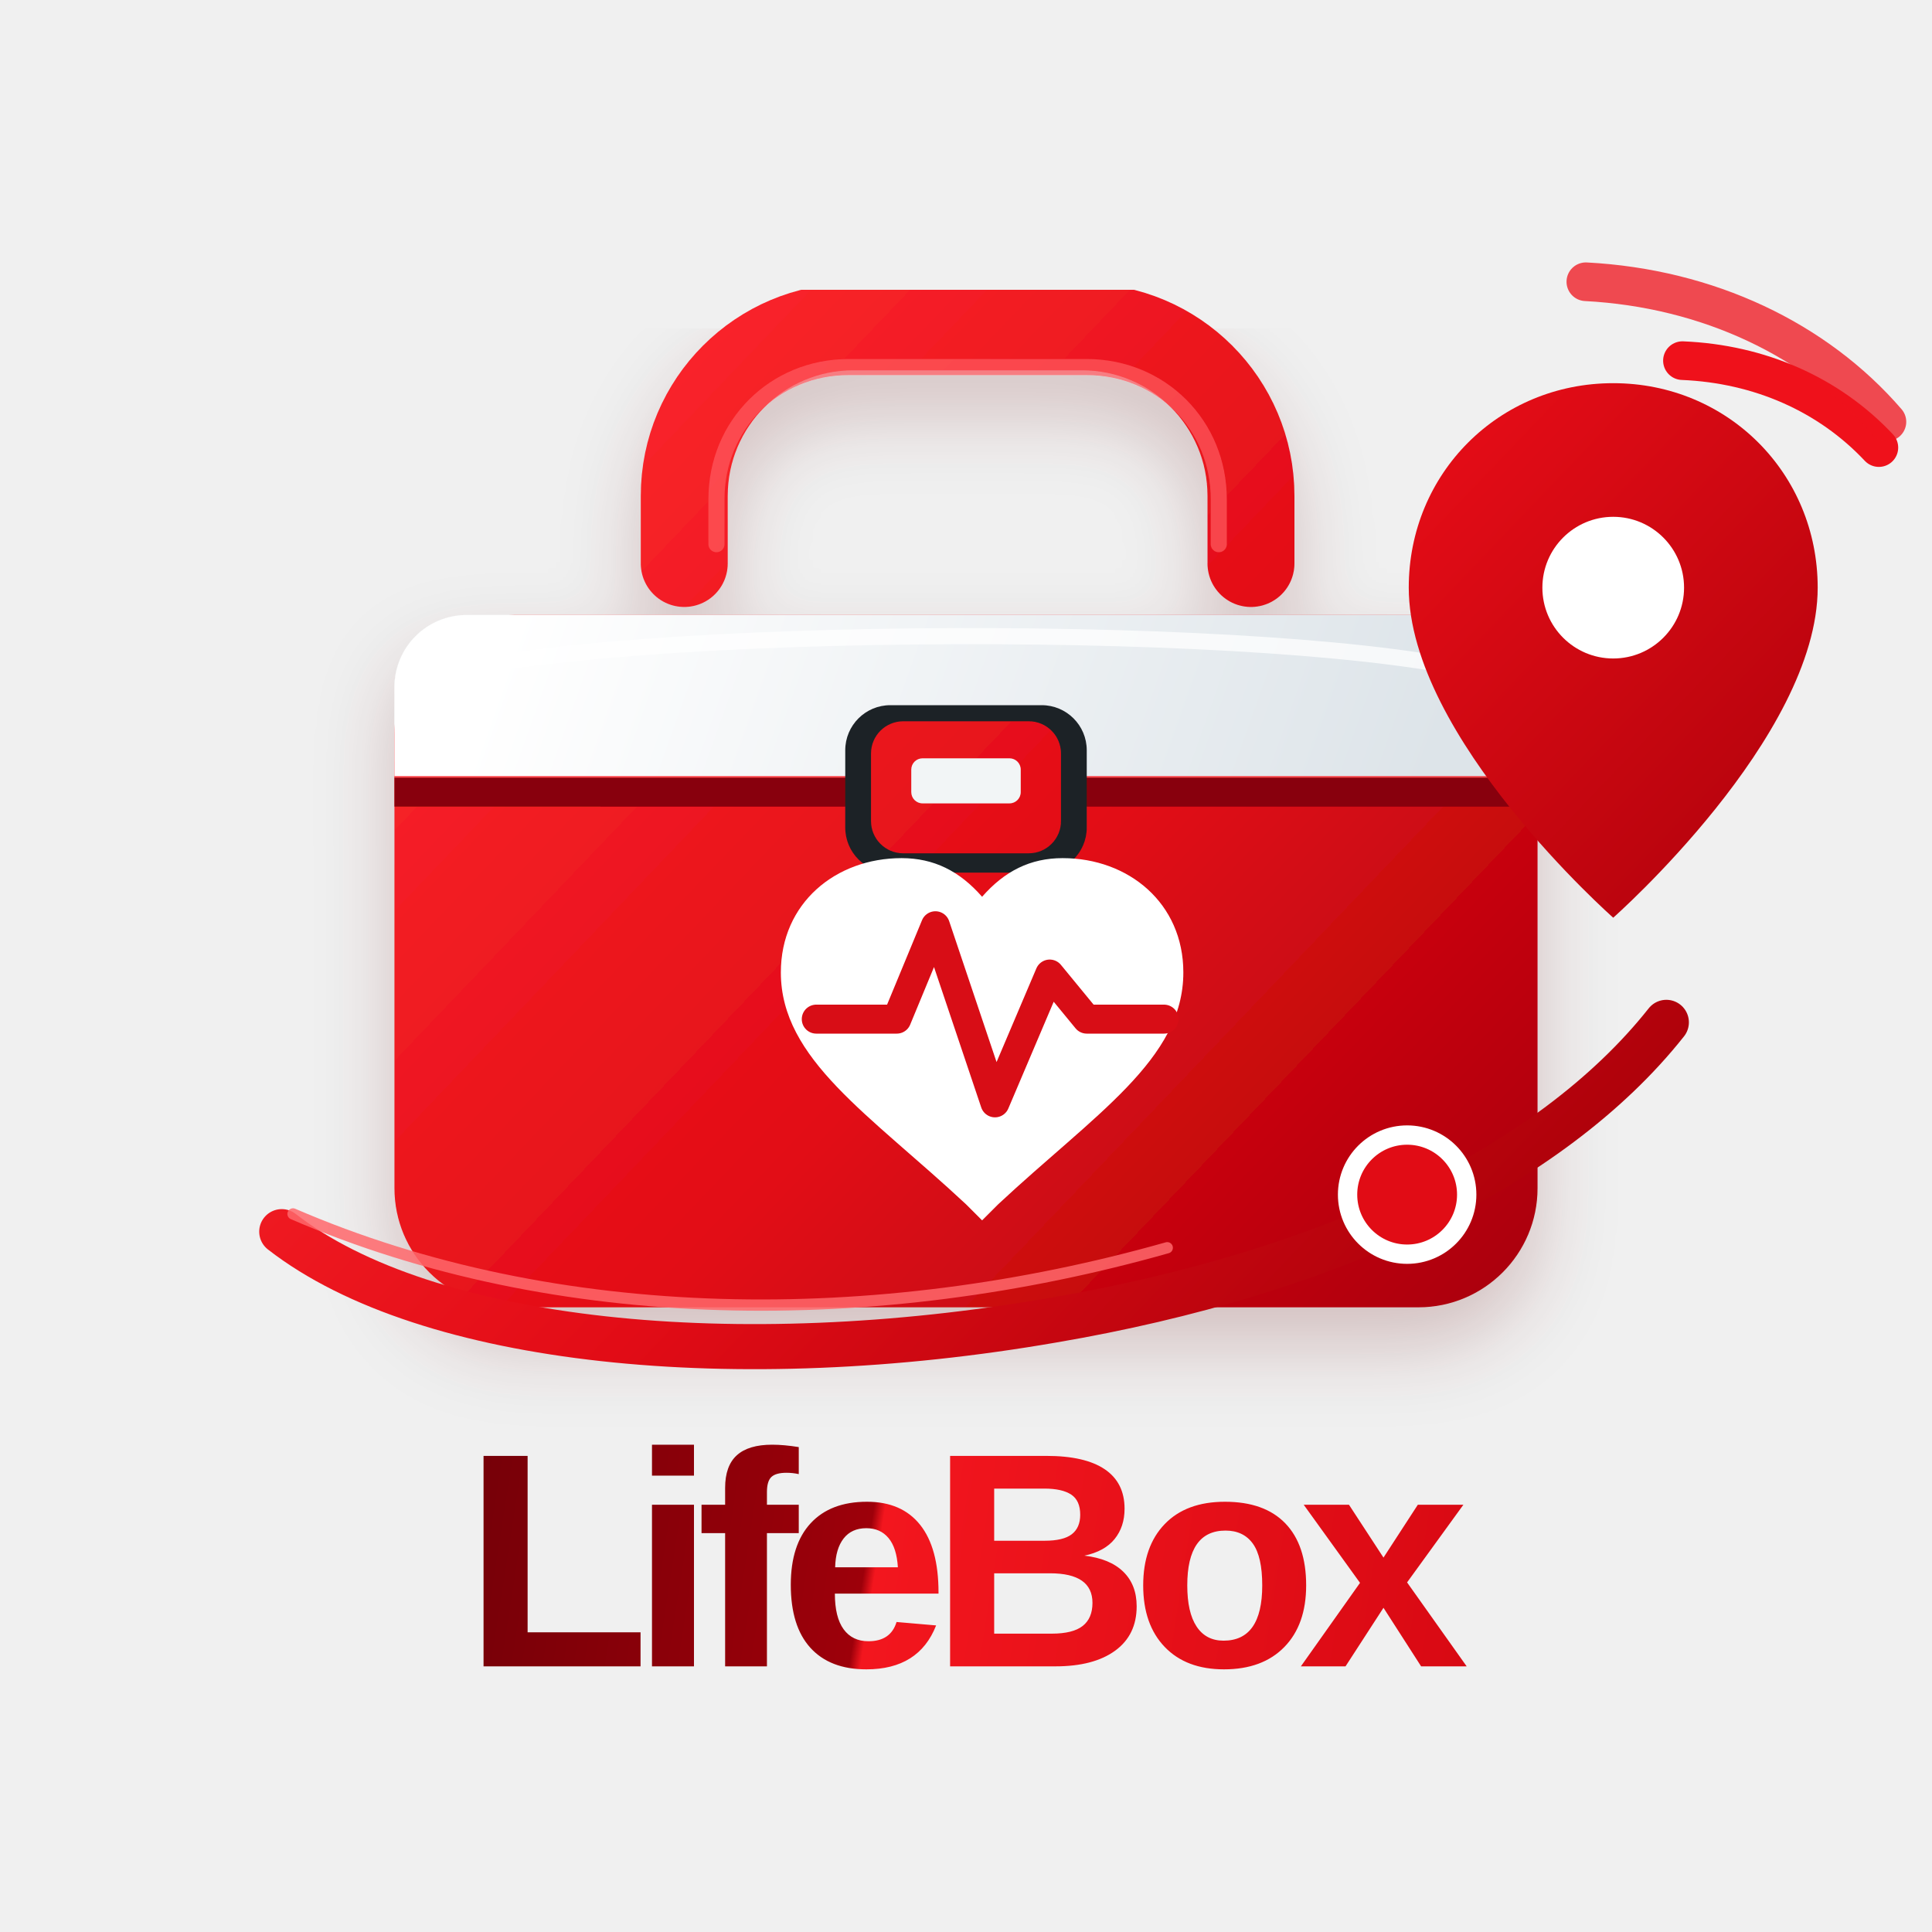
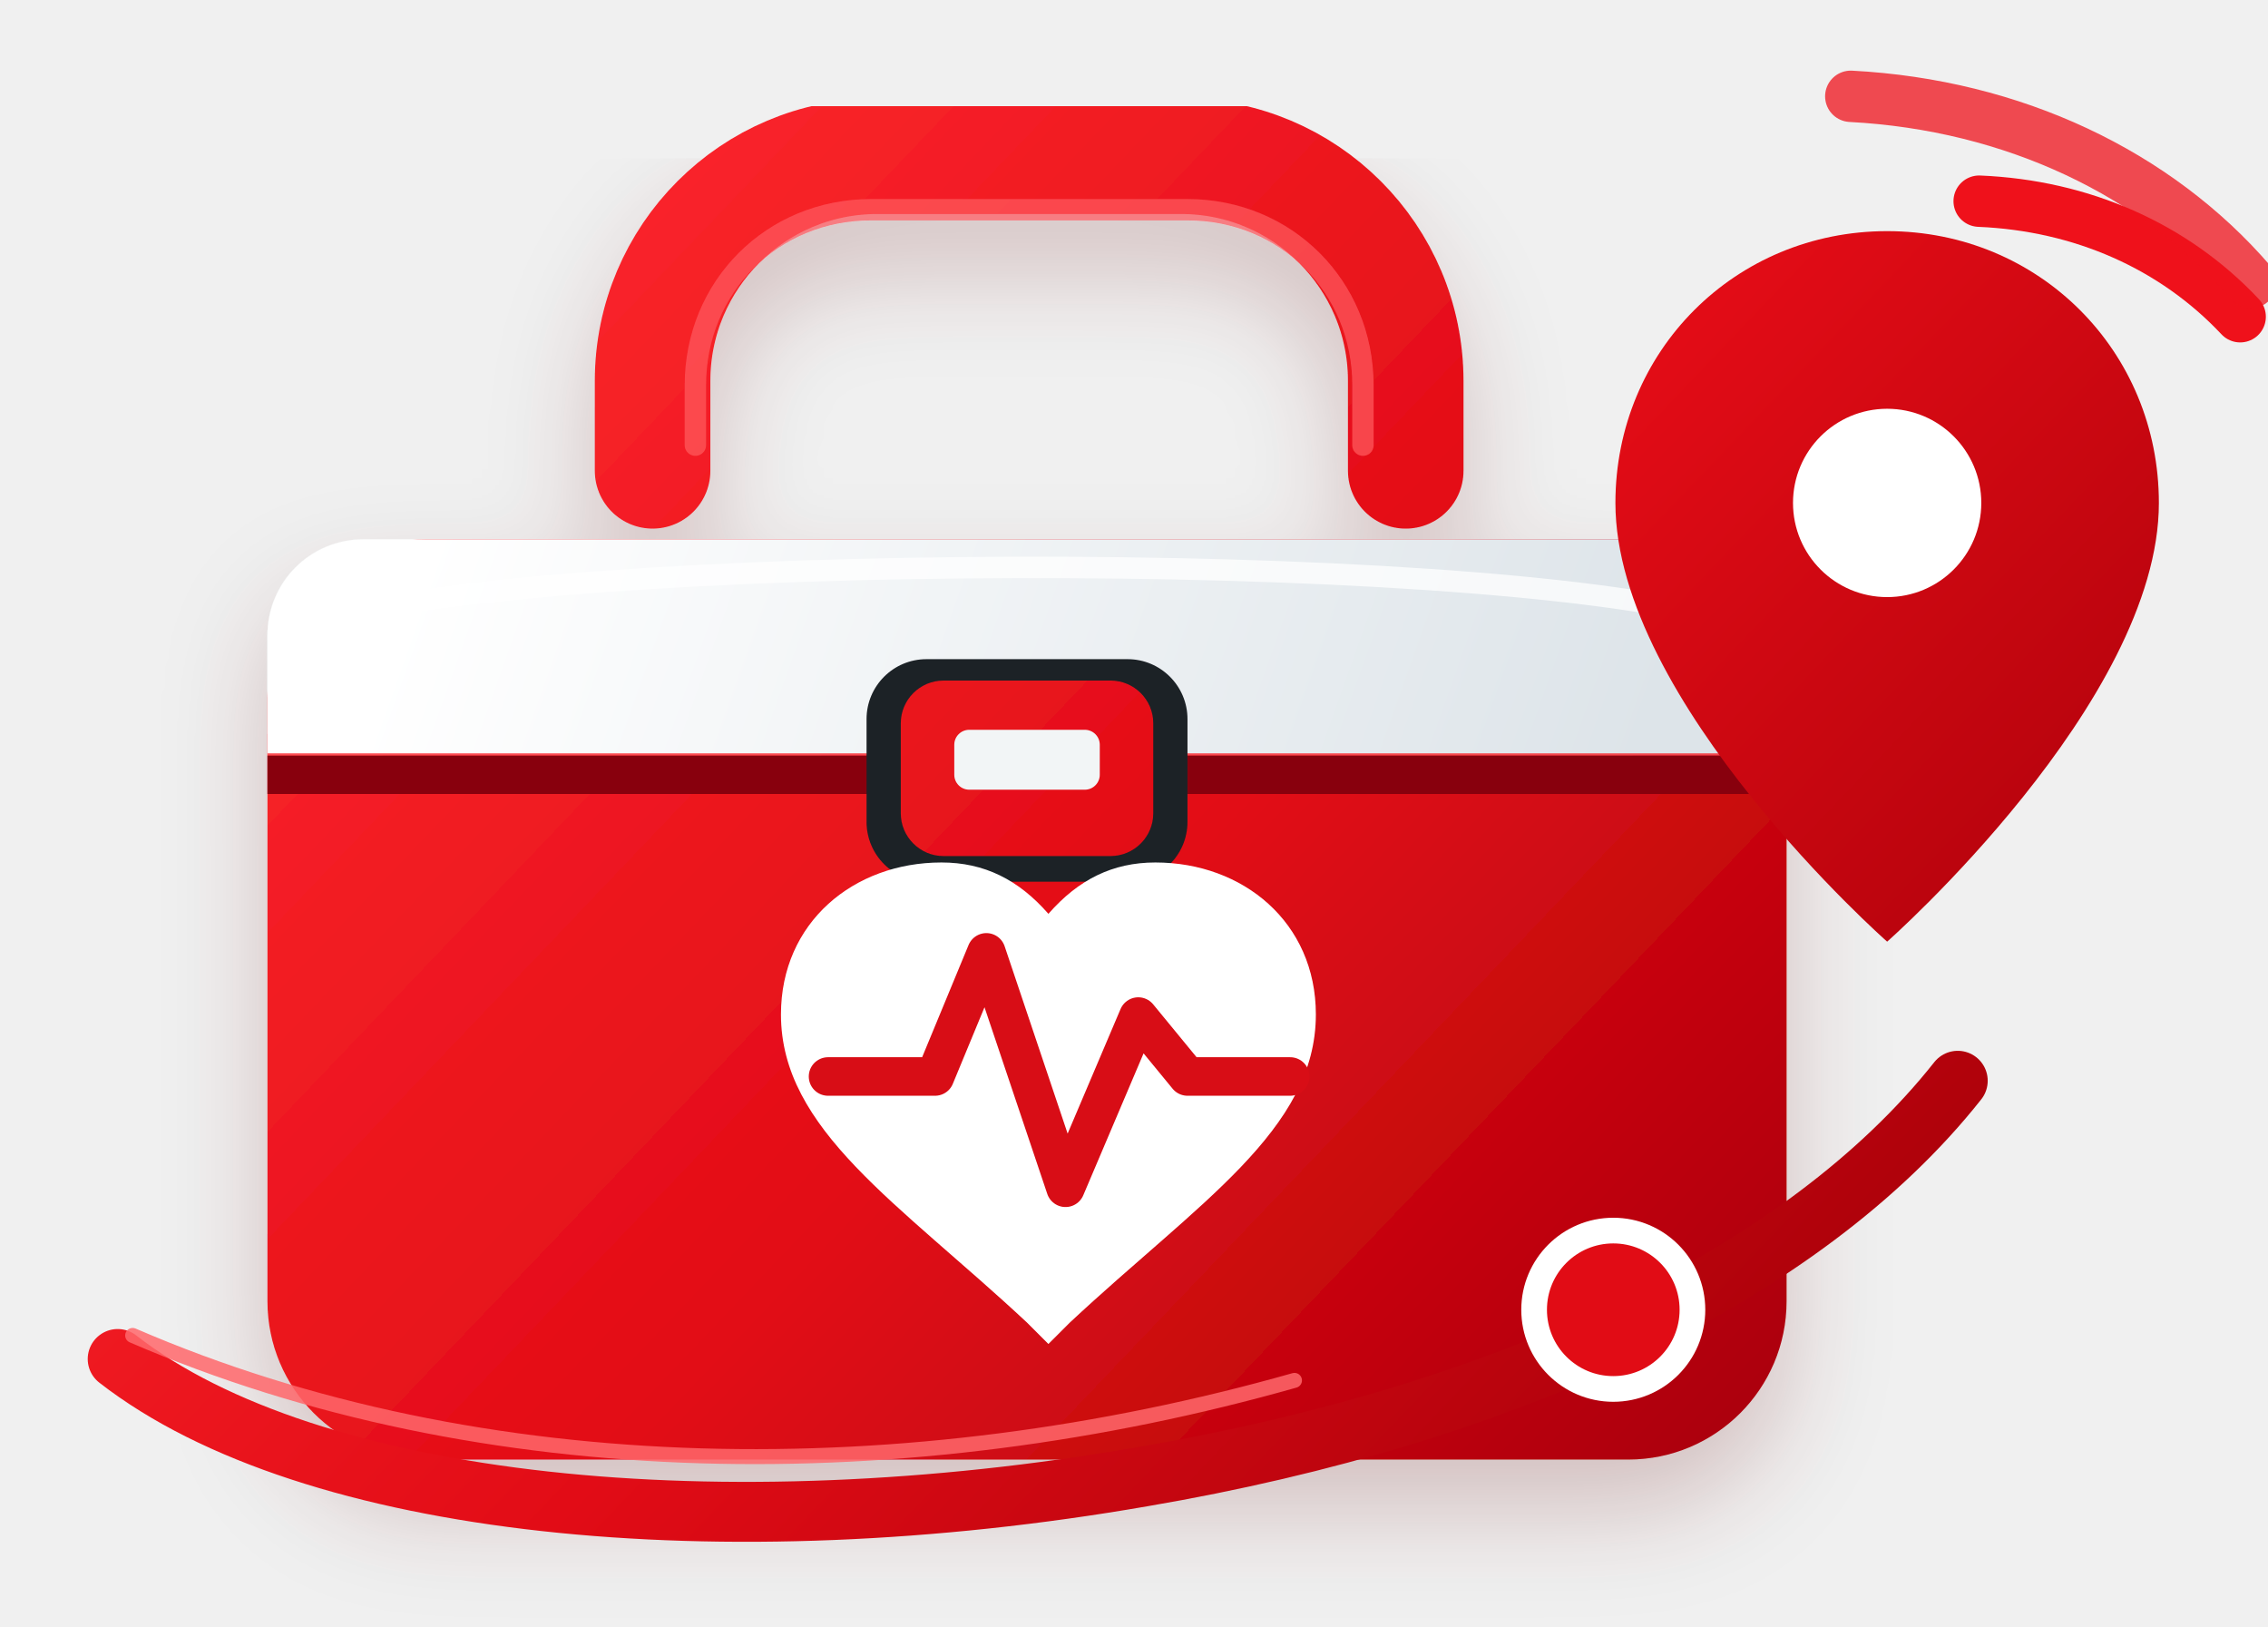
- <svg xmlns="http://www.w3.org/2000/svg" width="1200" height="1200" viewBox="0 0 1200 1200" fill="none">
+ <svg xmlns="http://www.w3.org/2000/svg" width="1060" height="760" viewBox="120 130 1060 760" fill="none">
  <defs>
    <linearGradient id="red" x1="250" y1="260" x2="900" y2="880" gradientUnits="userSpaceOnUse">
      <stop stop-color="#FF2A2F" />
      <stop offset="0.55" stop-color="#E20C16" />
      <stop offset="1" stop-color="#A70009" />
    </linearGradient>
    <linearGradient id="deep" x1="245" y1="900" x2="950" y2="1010" gradientUnits="userSpaceOnUse">
      <stop stop-color="#6E0007" />
      <stop offset="0.42" stop-color="#9D000A" />
      <stop offset="0.43" stop-color="#F3161E" />
      <stop offset="1" stop-color="#D60812" />
    </linearGradient>
    <linearGradient id="lid" x1="330" y1="355" x2="865" y2="545" gradientUnits="userSpaceOnUse">
      <stop stop-color="#FFFFFF" />
      <stop offset="1" stop-color="#DDE4E9" />
    </linearGradient>
    <filter id="shadow" x="120" y="180" width="970" height="720" filterUnits="userSpaceOnUse" color-interpolation-filters="sRGB">
      <feDropShadow dx="0" dy="24" stdDeviation="24" flood-color="#620007" flood-opacity="0.20" />
    </filter>
  </defs>
  <g filter="url(#shadow)">
    <path d="M425 350V308C425 250 472 203 530 203H672C730 203 777 250 777 308V350" stroke="url(#red)" stroke-width="54" stroke-linecap="round" />
    <path d="M445 338V310C445 264 481 228 527 228H675C721 228 757 264 757 310V338" stroke="#FF5A5F" stroke-width="10" stroke-linecap="round" opacity="0.7" />
    <rect x="245" y="382" width="710" height="430" rx="74" fill="url(#red)" />
    <path d="M245 492H955" stroke="#880008" stroke-width="18" />
    <path d="M245 478H955" stroke="#FF5C61" stroke-width="10" opacity="0.75" />
    <path d="M290 382H910C935 382 955 402 955 427V482H245V427C245 402 265 382 290 382Z" fill="url(#lid)" />
    <path d="M270 420C382 388 803 386 925 419" stroke="#FFFFFF" stroke-width="10" stroke-linecap="round" opacity="0.75" />
    <rect x="525" y="438" width="150" height="104" rx="28" fill="#1D2227" />
    <rect x="541" y="448" width="118" height="82" rx="20" fill="url(#red)" />
    <rect x="566" y="471" width="68" height="28" rx="7" fill="#F2F5F6" />
    <path d="M600 676C540 620 485 586 485 532C485 489 519 461 560 461C580 461 596 469 610 485C624 469 640 461 660 461C701 461 735 489 735 532C735 586 680 620 620 676L610 686L600 676Z" fill="white" transform="translate(0 72)" />
    <path d="M507 633H557L581 575L618 685L652 605L675 633H723" stroke="#D80B14" stroke-width="18" stroke-linecap="round" stroke-linejoin="round" />
  </g>
  <path d="M175 765C265 835 458 854 654 820C824 791 963 726 1035 635" stroke="url(#red)" stroke-width="28" stroke-linecap="round" />
  <path d="M182 754C346 825 545 826 725 775" stroke="#FF676B" stroke-width="7" stroke-linecap="round" opacity="0.85" />
  <circle cx="874" cy="742" r="37" fill="#E10C15" stroke="white" stroke-width="12" />
  <path d="M875 365C875 294 931 238 1002 238C1073 238 1129 294 1129 365C1129 458 1002 570 1002 570C1002 570 875 458 875 365Z" fill="url(#red)" />
  <circle cx="1002" cy="365" r="44" fill="white" />
  <path d="M1045 224C1093 226 1136 245 1167 278" stroke="#EF111B" stroke-width="24" stroke-linecap="round" />
  <path d="M1055 175C1131 179 1198 211 1242 262" stroke="#EF111B" stroke-width="24" stroke-linecap="round" opacity="0.75" transform="translate(-70 0)" />
-   <text x="600" y="1035" text-anchor="middle" fill="url(#deep)" font-family="Arial, Helvetica, sans-serif" font-size="190" font-weight="800" letter-spacing="-12">LifeBox</text>
</svg>
